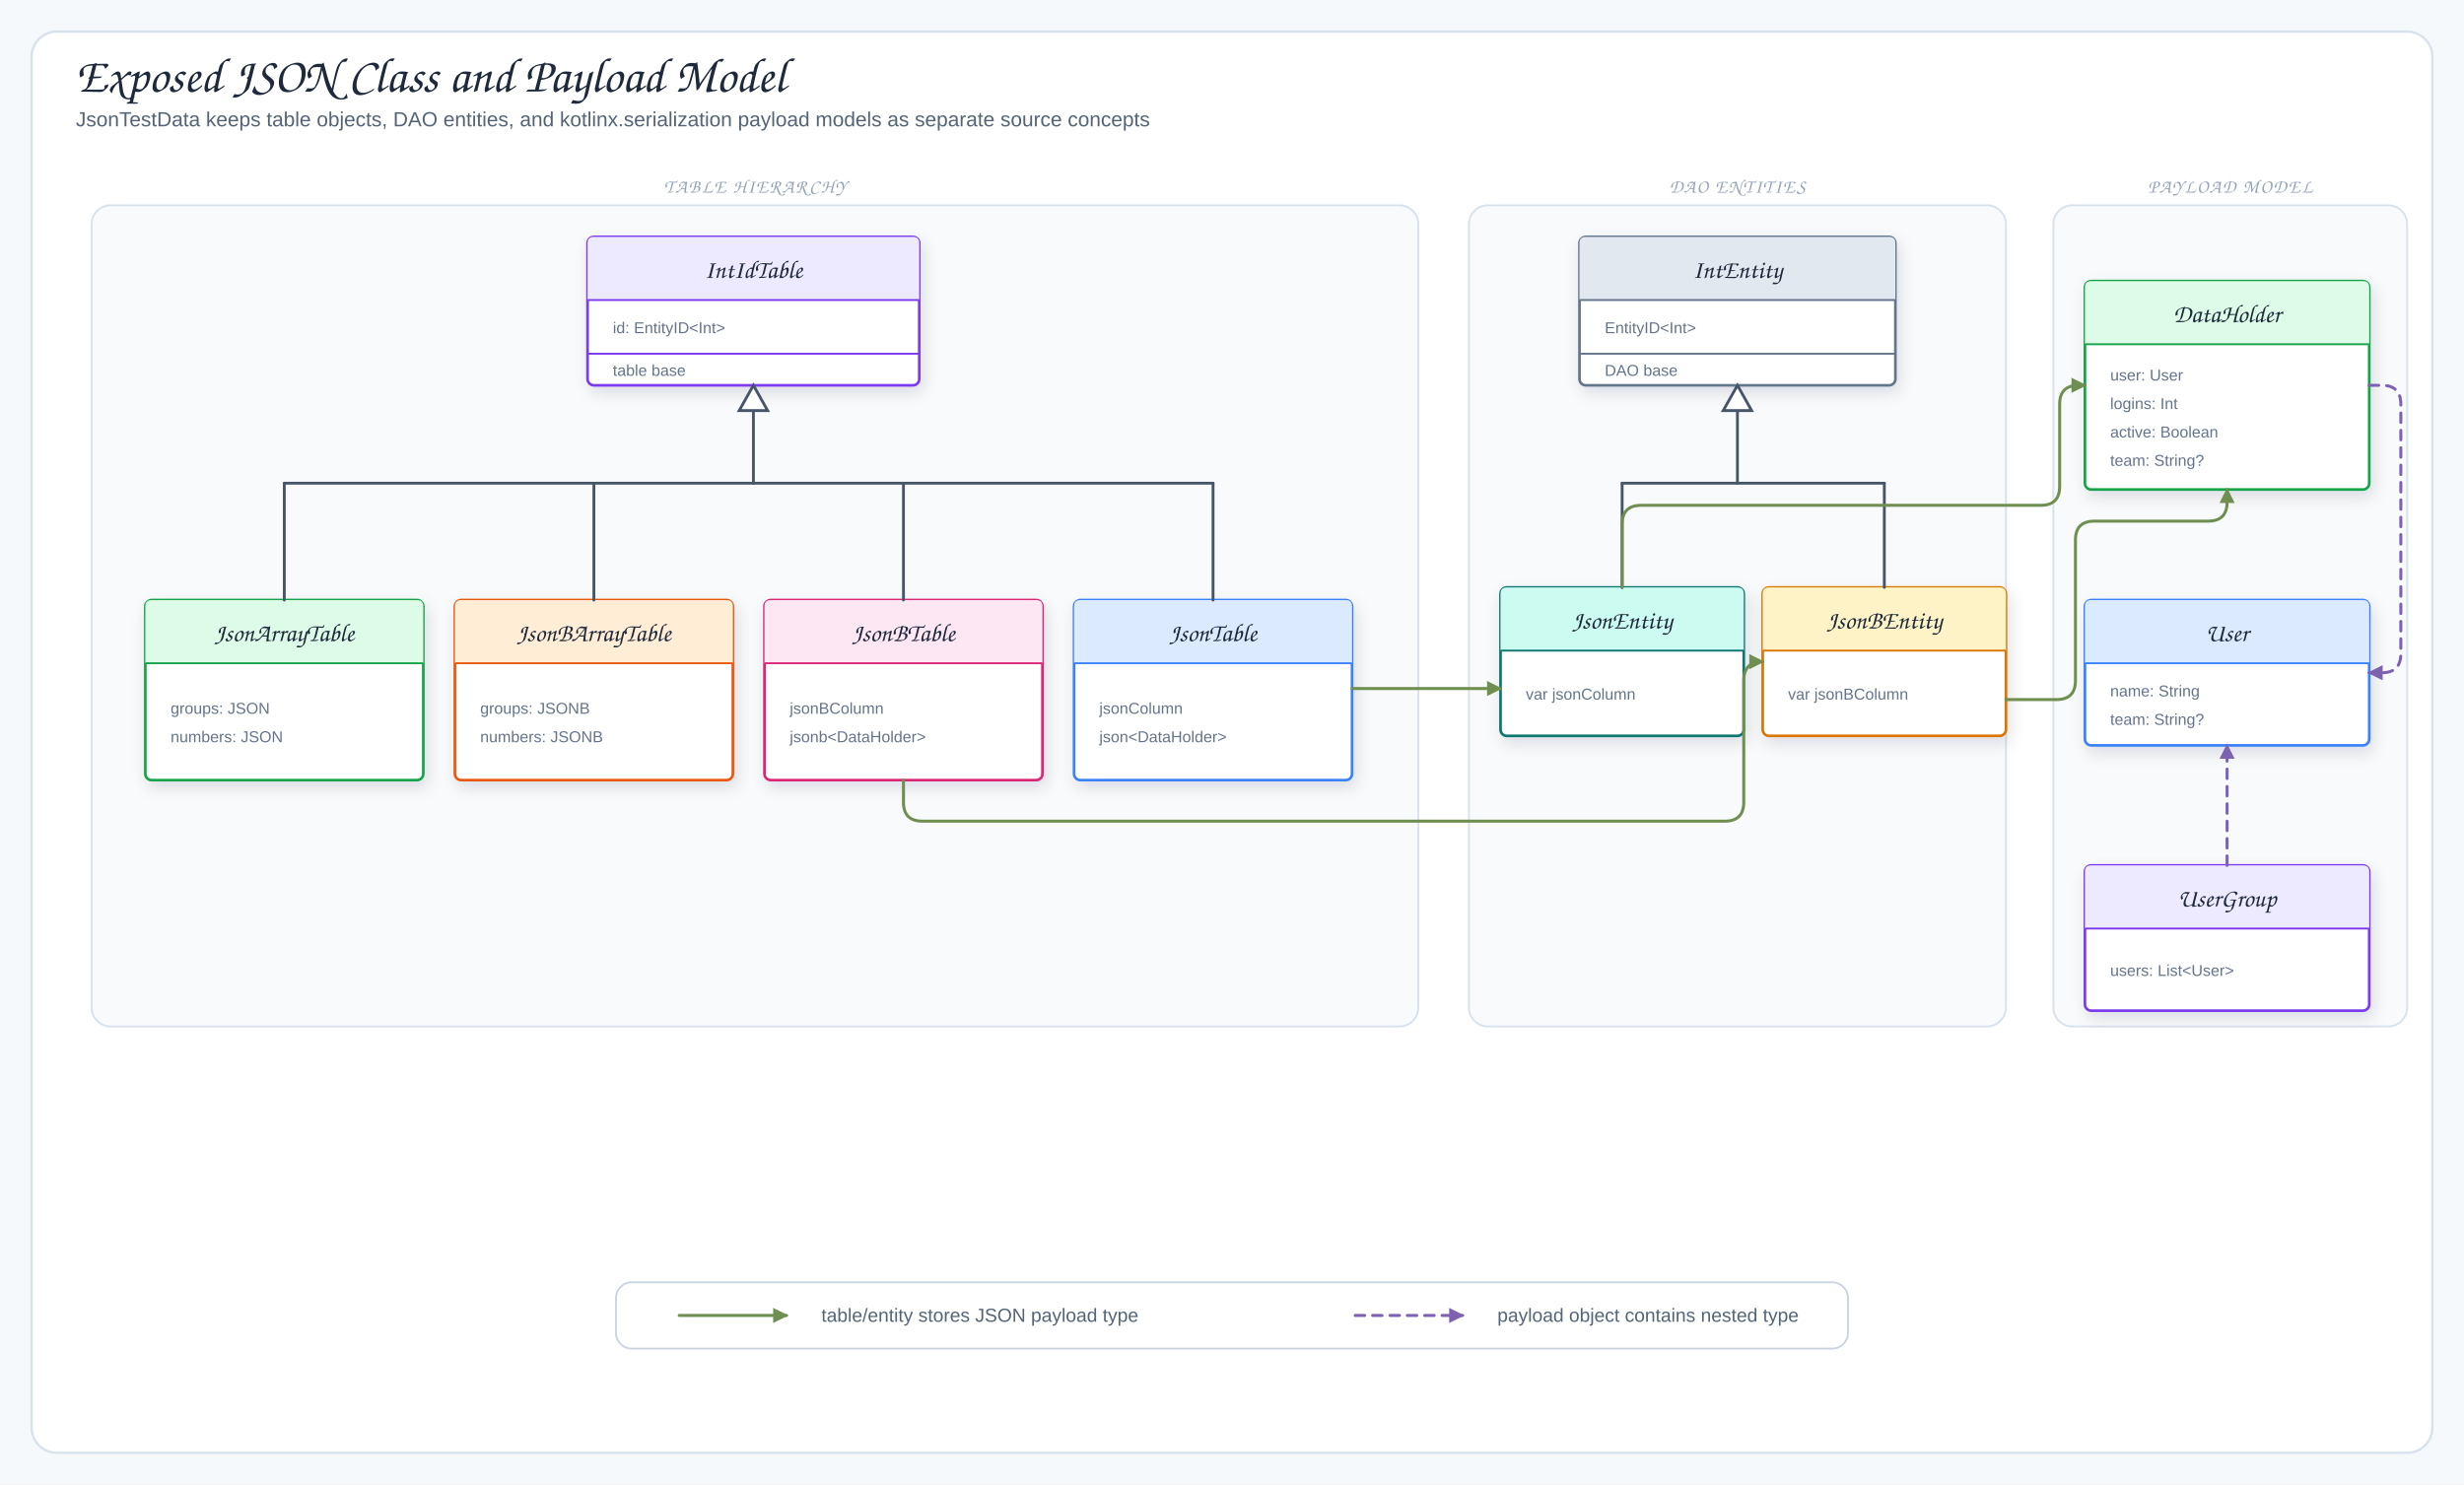
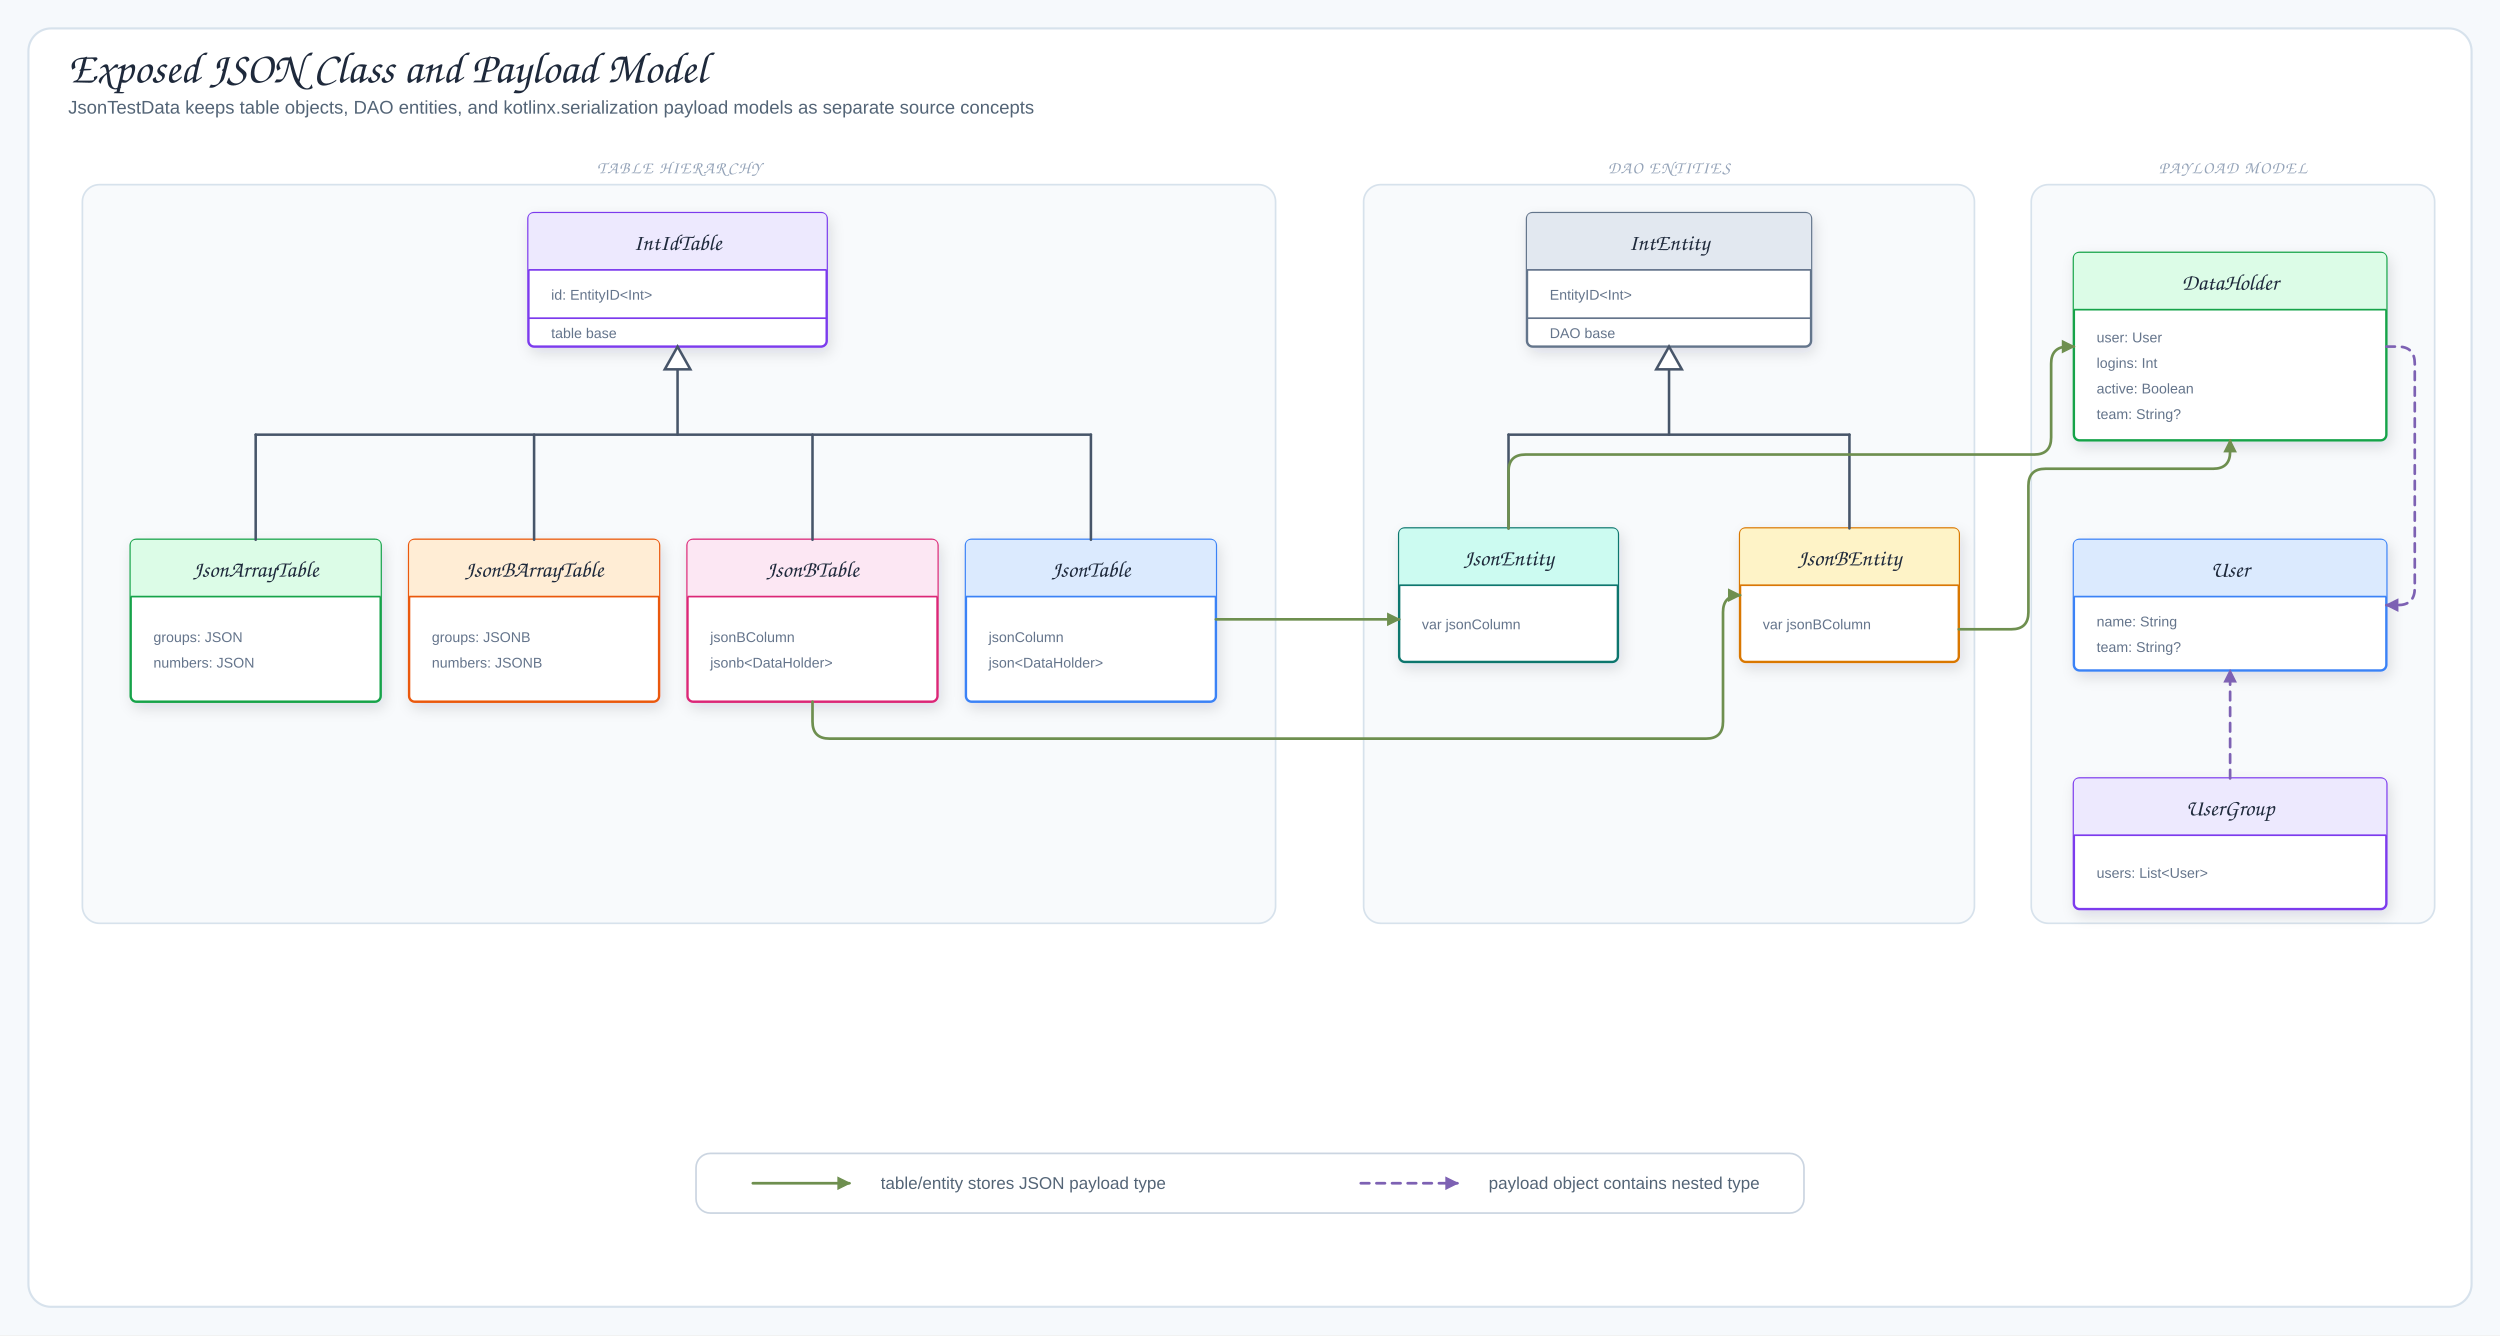
- <svg xmlns="http://www.w3.org/2000/svg" viewBox="0 0 1560 940" width="1560" height="940" role="img" aria-label="Exposed JSON Class and Payload Model">
+ <svg xmlns="http://www.w3.org/2000/svg" viewBox="0 0 1760 940" width="1760" height="940" role="img" aria-label="Exposed JSON Class and Payload Model">
  <defs>
    <filter id="shadow" x="-10%" y="-10%" width="120%" height="130%">
      <feDropShadow dx="2" dy="4" stdDeviation="5" flood-color="#1f2937" flood-opacity="0.12" />
    </filter>
    <marker id="arrowGreen" markerUnits="userSpaceOnUse" markerWidth="10" markerHeight="10" refX="9" refY="5" orient="auto">
      <path d="M1,1 L9,5 L1,9 Z" fill="#6e8f4f" stroke="#6e8f4f" stroke-dasharray="none" style="stroke-dasharray:none" />
    </marker>
    <marker id="arrowPurple" markerUnits="userSpaceOnUse" markerWidth="10" markerHeight="10" refX="9" refY="5" orient="auto">
      <path d="M1,1 L9,5 L1,9 Z" fill="#7d61b3" stroke="#7d61b3" stroke-dasharray="none" style="stroke-dasharray:none" />
    </marker>
    <style>
.canvas{fill:#f6f9fc}.frame{fill:#fff;stroke:#d7e2ec;stroke-width:1.5}
.title{font-family:"Architects Daughter","Comic Sans MS",cursive;font-size:31px;fill:#1e293b}
.subtitle,.detail{font-family:"Comic Mono","Comic Sans MS","Comic Sans","Comic Neue",Arial,sans-serif;fill:#536476}
.subtitle{font-size:13px}.detail{font-size:12px}.tiny{font-family:"Comic Mono","Comic Sans MS","Comic Sans","Comic Neue",Arial,sans-serif;font-size:10px;fill:#64748b}
.label{font-family:"Architects Daughter","Comic Sans MS",cursive;font-size:16px;fill:#1e293b}
.panelTitle{font-family:"Architects Daughter","Comic Sans MS",cursive;font-size:12px;letter-spacing:.08em;fill:#94a3b8}
.card{stroke-width:1.7;filter:url(#shadow)}.panel{fill:#f8fafc;stroke:#d7e2ec;stroke-width:1.2}
.mapLine{fill:none;stroke:#6e8f4f;stroke-width:1.9;stroke-linecap:round;stroke-linejoin:round;marker-end:url(#arrowGreen)}
.runtimeUse{fill:none;stroke:#7d61b3;stroke-width:1.9;stroke-dasharray:6 5;stroke-linecap:round;stroke-linejoin:round;marker-end:url(#arrowPurple)}
.inheritStem{fill:none;stroke:#475569;stroke-width:1.8;stroke-linecap:round;stroke-linejoin:round}
</style>
  </defs>
-   <rect width="1560" height="940" class="canvas" />
-   <rect x="20" y="20" width="1520" height="900" rx="16" class="frame" />
+   <rect width="1760" height="940" class="canvas" />
+   <rect x="20" y="20" width="1720" height="900" rx="16" class="frame" />
  <text x="48" y="58" class="title">Exposed JSON Class and Payload Model</text>
  <text x="48" y="80" class="subtitle">JsonTestData keeps table objects, DAO entities, and kotlinx.serialization payload models as separate source concepts</text>
  <rect x="58" y="130" width="840" height="520" rx="12" class="panel" />
  <text x="478" y="122" class="panelTitle" text-anchor="middle">TABLE HIERARCHY</text>
  <rect x="372" y="150" width="210" height="94" rx="4" fill="#fff" stroke="#7c3aed" class="card" />
  <path d="M372,190 L372,154 Q372,150 376,150 L578,150 Q582,150 582,154 L582,190 Z" fill="#ede9fe" />
  <line x1="372" y1="190" x2="582" y2="190" stroke="#7c3aed" stroke-width="1.2" />
  <text x="477" y="176" class="label" text-anchor="middle">IntIdTable</text>
  <line x1="372" y1="224" x2="582" y2="224" stroke="#7c3aed" stroke-width="1.2" />
  <text x="388" y="211" class="tiny">id: EntityID&lt;Int&gt;</text>
  <text x="388" y="238" class="tiny">table base</text>
  <rect x="92" y="380" width="176" height="114" rx="4" fill="#fff" stroke="#16a34a" class="card" />
  <path d="M92,420 L92,384 Q92,380 96,380 L264,380 Q268,380 268,384 L268,420 Z" fill="#dcfce7" />
  <line x1="92" y1="420" x2="268" y2="420" stroke="#16a34a" stroke-width="1.2" />
  <text x="180" y="406" class="label" text-anchor="middle">JsonArrayTable</text>
  <text x="108" y="452" class="tiny">groups: JSON</text>
  <text x="108" y="470" class="tiny">numbers: JSON</text>
  <rect x="288" y="380" width="176" height="114" rx="4" fill="#fff" stroke="#ea580c" class="card" />
  <path d="M288,420 L288,384 Q288,380 292,380 L460,380 Q464,380 464,384 L464,420 Z" fill="#ffedd5" />
  <line x1="288" y1="420" x2="464" y2="420" stroke="#ea580c" stroke-width="1.2" />
  <text x="376" y="406" class="label" text-anchor="middle">JsonBArrayTable</text>
  <text x="304" y="452" class="tiny">groups: JSONB</text>
  <text x="304" y="470" class="tiny">numbers: JSONB</text>
  <rect x="484" y="380" width="176" height="114" rx="4" fill="#fff" stroke="#db2777" class="card" />
  <path d="M484,420 L484,384 Q484,380 488,380 L656,380 Q660,380 660,384 L660,420 Z" fill="#fce7f3" />
  <line x1="484" y1="420" x2="660" y2="420" stroke="#db2777" stroke-width="1.2" />
  <text x="572" y="406" class="label" text-anchor="middle">JsonBTable</text>
  <text x="500" y="452" class="tiny">jsonBColumn</text>
  <text x="500" y="470" class="tiny">jsonb&lt;DataHolder&gt;</text>
  <rect x="680" y="380" width="176" height="114" rx="4" fill="#fff" stroke="#3b82f6" class="card" />
  <path d="M680,420 L680,384 Q680,380 684,380 L852,380 Q856,380 856,384 L856,420 Z" fill="#dbeafe" />
  <line x1="680" y1="420" x2="856" y2="420" stroke="#3b82f6" stroke-width="1.2" />
  <text x="768" y="406" class="label" text-anchor="middle">JsonTable</text>
  <text x="696" y="452" class="tiny">jsonColumn</text>
  <text x="696" y="470" class="tiny">json&lt;DataHolder&gt;</text>
  <path d="M477,260 L477,306" class="inheritStem" />
  <polygon points="477,244 468,260 486,260" fill="#fff" stroke="#475569" stroke-width="1.8" />
  <path d="M180,306 L768,306" class="inheritStem" />
  <path d="M180,306 L180,380" class="inheritStem" />
  <path d="M376,306 L376,380" class="inheritStem" />
  <path d="M572,306 L572,380" class="inheritStem" />
  <path d="M768,306 L768,380" class="inheritStem" />
-   <rect x="930" y="130" width="340" height="520" rx="12" class="panel" />
-   <text x="1100" y="122" class="panelTitle" text-anchor="middle">DAO ENTITIES</text>
-   <rect x="1000" y="150" width="200" height="94" rx="4" fill="#fff" stroke="#64748b" class="card" />
-   <path d="M1000,190 L1000,154 Q1000,150 1004,150 L1196,150 Q1200,150 1200,154 L1200,190 Z" fill="#e2e8f0" />
-   <line x1="1000" y1="190" x2="1200" y2="190" stroke="#64748b" stroke-width="1.2" />
-   <text x="1100" y="176" class="label" text-anchor="middle">IntEntity</text>
-   <line x1="1000" y1="224" x2="1200" y2="224" stroke="#64748b" stroke-width="1.2" />
-   <text x="1016" y="211" class="tiny">EntityID&lt;Int&gt;</text>
-   <text x="1016" y="238" class="tiny">DAO base</text>
-   <rect x="950" y="372" width="154" height="94" rx="4" fill="#fff" stroke="#0f766e" class="card" />
-   <path d="M950,412 L950,376 Q950,372 954,372 L1100,372 Q1104,372 1104,376 L1104,412 Z" fill="#ccfbf1" />
-   <line x1="950" y1="412" x2="1104" y2="412" stroke="#0f766e" stroke-width="1.2" />
-   <text x="1027" y="398" class="label" text-anchor="middle">JsonEntity</text>
-   <text x="966" y="443" class="tiny">var jsonColumn</text>
-   <rect x="1116" y="372" width="154" height="94" rx="4" fill="#fff" stroke="#d97706" class="card" />
-   <path d="M1116,412 L1116,376 Q1116,372 1120,372 L1266,372 Q1270,372 1270,376 L1270,412 Z" fill="#fef3c7" />
-   <line x1="1116" y1="412" x2="1270" y2="412" stroke="#d97706" stroke-width="1.2" />
-   <text x="1193" y="398" class="label" text-anchor="middle">JsonBEntity</text>
-   <text x="1132" y="443" class="tiny">var jsonBColumn</text>
-   <path d="M1100,260 L1100,306" class="inheritStem" />
-   <polygon points="1100,244 1091,260 1109,260" fill="#fff" stroke="#475569" stroke-width="1.8" />
-   <path d="M1027,306 L1193,306" class="inheritStem" />
-   <path d="M1027,306 L1027,372" class="inheritStem" />
-   <path d="M1193,306 L1193,372" class="inheritStem" />
-   <path data-connector="json-table-to-json-entity" d="M856,436 L950,436" class="mapLine" />
-   <path data-connector="jsonb-table-to-jsonb-entity" d="M572,494 L572,508 Q572,520 584,520 L1092,520 Q1104,520 1104,508 L1104,431 Q1104,419 1116,419" class="mapLine" />
-   <rect x="1300" y="130" width="224" height="520" rx="12" class="panel" />
-   <text x="1412" y="122" class="panelTitle" text-anchor="middle">PAYLOAD MODEL</text>
-   <rect x="1320" y="178" width="180" height="132" rx="4" fill="#fff" stroke="#16a34a" class="card" />
-   <path d="M1320,218 L1320,182 Q1320,178 1324,178 L1496,178 Q1500,178 1500,182 L1500,218 Z" fill="#dcfce7" />
-   <line x1="1320" y1="218" x2="1500" y2="218" stroke="#16a34a" stroke-width="1.2" />
-   <text x="1410" y="204" class="label" text-anchor="middle">DataHolder</text>
-   <text x="1336" y="241" class="tiny">user: User</text>
-   <text x="1336" y="259" class="tiny">logins: Int</text>
-   <text x="1336" y="277" class="tiny">active: Boolean</text>
-   <text x="1336" y="295" class="tiny">team: String?</text>
-   <rect x="1320" y="380" width="180" height="92" rx="4" fill="#fff" stroke="#3b82f6" class="card" />
-   <path d="M1320,420 L1320,384 Q1320,380 1324,380 L1496,380 Q1500,380 1500,384 L1500,420 Z" fill="#dbeafe" />
-   <line x1="1320" y1="420" x2="1500" y2="420" stroke="#3b82f6" stroke-width="1.2" />
-   <text x="1410" y="406" class="label" text-anchor="middle">User</text>
-   <text x="1336" y="441" class="tiny">name: String</text>
-   <text x="1336" y="459" class="tiny">team: String?</text>
-   <rect x="1320" y="548" width="180" height="92" rx="4" fill="#fff" stroke="#7c3aed" class="card" />
-   <path d="M1320,588 L1320,552 Q1320,548 1324,548 L1496,548 Q1500,548 1500,552 L1500,588 Z" fill="#ede9fe" />
-   <line x1="1320" y1="588" x2="1500" y2="588" stroke="#7c3aed" stroke-width="1.2" />
-   <text x="1410" y="574" class="label" text-anchor="middle">UserGroup</text>
-   <text x="1336" y="618" class="tiny">users: List&lt;User&gt;</text>
-   <path data-connector="dataholder-to-user" d="M1500,244 L1508,244 Q1520,244 1520,256 L1520,414 Q1520,426 1508,426 L1500,426" class="runtimeUse" />
-   <path data-connector="usergroup-to-user" d="M1410,548 L1410,472" class="runtimeUse" />
-   <path data-connector="json-entity-to-dataholder" d="M1027,372 L1027,332 Q1027,320 1039,320 L1292,320 Q1304,320 1304,308 L1304,256 Q1304,244 1316,244 L1320,244" class="mapLine" />
-   <path data-connector="jsonb-entity-to-dataholder" d="M1270,443 L1302,443 Q1314,443 1314,431 L1314,342 Q1314,330 1326,330 L1398,330 Q1410,330 1410,318 L1410,310" class="mapLine" />
-   <rect x="390" y="812" width="780" height="42" rx="10" fill="#ffffff" stroke="#cbd5e1" stroke-width="1.2" />
-   <path d="M430,833 L498,833" class="mapLine" />
-   <text x="520" y="837" class="detail">table/entity stores JSON payload type</text>
-   <path d="M858,833 L926,833" class="runtimeUse" />
-   <text x="948" y="837" class="detail">payload object contains nested type</text>
+   <rect x="960" y="130" width="430" height="520" rx="12" class="panel" />
+   <text x="1175" y="122" class="panelTitle" text-anchor="middle">DAO ENTITIES</text>
+   <rect x="1075" y="150" width="200" height="94" rx="4" fill="#fff" stroke="#64748b" class="card" />
+   <path d="M1075,190 L1075,154 Q1075,150 1079,150 L1271,150 Q1275,150 1275,154 L1275,190 Z" fill="#e2e8f0" />
+   <line x1="1075" y1="190" x2="1275" y2="190" stroke="#64748b" stroke-width="1.2" />
+   <text x="1175" y="176" class="label" text-anchor="middle">IntEntity</text>
+   <line x1="1075" y1="224" x2="1275" y2="224" stroke="#64748b" stroke-width="1.2" />
+   <text x="1091" y="211" class="tiny">EntityID&lt;Int&gt;</text>
+   <text x="1091" y="238" class="tiny">DAO base</text>
+   <rect x="985" y="372" width="154" height="94" rx="4" fill="#fff" stroke="#0f766e" class="card" />
+   <path d="M985,412 L985,376 Q985,372 989,372 L1135,372 Q1139,372 1139,376 L1139,412 Z" fill="#ccfbf1" />
+   <line x1="985" y1="412" x2="1139" y2="412" stroke="#0f766e" stroke-width="1.2" />
+   <text x="1062" y="398" class="label" text-anchor="middle">JsonEntity</text>
+   <text x="1001" y="443" class="tiny">var jsonColumn</text>
+   <rect x="1225" y="372" width="154" height="94" rx="4" fill="#fff" stroke="#d97706" class="card" />
+   <path d="M1225,412 L1225,376 Q1225,372 1229,372 L1375,372 Q1379,372 1379,376 L1379,412 Z" fill="#fef3c7" />
+   <line x1="1225" y1="412" x2="1379" y2="412" stroke="#d97706" stroke-width="1.2" />
+   <text x="1302" y="398" class="label" text-anchor="middle">JsonBEntity</text>
+   <text x="1241" y="443" class="tiny">var jsonBColumn</text>
+   <path d="M1175,260 L1175,306" class="inheritStem" />
+   <polygon points="1175,244 1166,260 1184,260" fill="#fff" stroke="#475569" stroke-width="1.8" />
+   <path d="M1062,306 L1302,306" class="inheritStem" />
+   <path d="M1062,306 L1062,372" class="inheritStem" />
+   <path d="M1302,306 L1302,372" class="inheritStem" />
+   <path data-connector="json-table-to-json-entity" d="M856,436 L985,436" class="mapLine" />
+   <path data-connector="jsonb-table-to-jsonb-entity" d="M572,494 L572,508 Q572,520 584,520 L1201,520 Q1213,520 1213,508 L1213,431 Q1213,419 1225,419" class="mapLine" />
+   <rect x="1430" y="130" width="284" height="520" rx="12" class="panel" />
+   <text x="1572" y="122" class="panelTitle" text-anchor="middle">PAYLOAD MODEL</text>
+   <rect x="1460" y="178" width="220" height="132" rx="4" fill="#fff" stroke="#16a34a" class="card" />
+   <path d="M1460,218 L1460,182 Q1460,178 1464,178 L1676,178 Q1680,178 1680,182 L1680,218 Z" fill="#dcfce7" />
+   <line x1="1460" y1="218" x2="1680" y2="218" stroke="#16a34a" stroke-width="1.2" />
+   <text x="1570" y="204" class="label" text-anchor="middle">DataHolder</text>
+   <text x="1476" y="241" class="tiny">user: User</text>
+   <text x="1476" y="259" class="tiny">logins: Int</text>
+   <text x="1476" y="277" class="tiny">active: Boolean</text>
+   <text x="1476" y="295" class="tiny">team: String?</text>
+   <rect x="1460" y="380" width="220" height="92" rx="4" fill="#fff" stroke="#3b82f6" class="card" />
+   <path d="M1460,420 L1460,384 Q1460,380 1464,380 L1676,380 Q1680,380 1680,384 L1680,420 Z" fill="#dbeafe" />
+   <line x1="1460" y1="420" x2="1680" y2="420" stroke="#3b82f6" stroke-width="1.2" />
+   <text x="1570" y="406" class="label" text-anchor="middle">User</text>
+   <text x="1476" y="441" class="tiny">name: String</text>
+   <text x="1476" y="459" class="tiny">team: String?</text>
+   <rect x="1460" y="548" width="220" height="92" rx="4" fill="#fff" stroke="#7c3aed" class="card" />
+   <path d="M1460,588 L1460,552 Q1460,548 1464,548 L1676,548 Q1680,548 1680,552 L1680,588 Z" fill="#ede9fe" />
+   <line x1="1460" y1="588" x2="1680" y2="588" stroke="#7c3aed" stroke-width="1.2" />
+   <text x="1570" y="574" class="label" text-anchor="middle">UserGroup</text>
+   <text x="1476" y="618" class="tiny">users: List&lt;User&gt;</text>
+   <path data-connector="dataholder-to-user" d="M1680,244 L1688,244 Q1700,244 1700,256 L1700,414 Q1700,426 1688,426 L1680,426" class="runtimeUse" />
+   <path data-connector="usergroup-to-user" d="M1570,548 L1570,472" class="runtimeUse" />
+   <path data-connector="json-entity-to-dataholder" d="M1062,372 L1062,332 Q1062,320 1074,320 L1432,320 Q1444,320 1444,308 L1444,256 Q1444,244 1456,244 L1460,244" class="mapLine" />
+   <path data-connector="jsonb-entity-to-dataholder" d="M1379,443 L1416,443 Q1428,443 1428,431 L1428,342 Q1428,330 1440,330 L1558,330 Q1570,330 1570,318 L1570,310" class="mapLine" />
+   <rect x="490" y="812" width="780" height="42" rx="10" fill="#ffffff" stroke="#cbd5e1" stroke-width="1.2" />
+   <path d="M530,833 L598,833" class="mapLine" />
+   <text x="620" y="837" class="detail">table/entity stores JSON payload type</text>
+   <path d="M958,833 L1026,833" class="runtimeUse" />
+   <text x="1048" y="837" class="detail">payload object contains nested type</text>
</svg>
